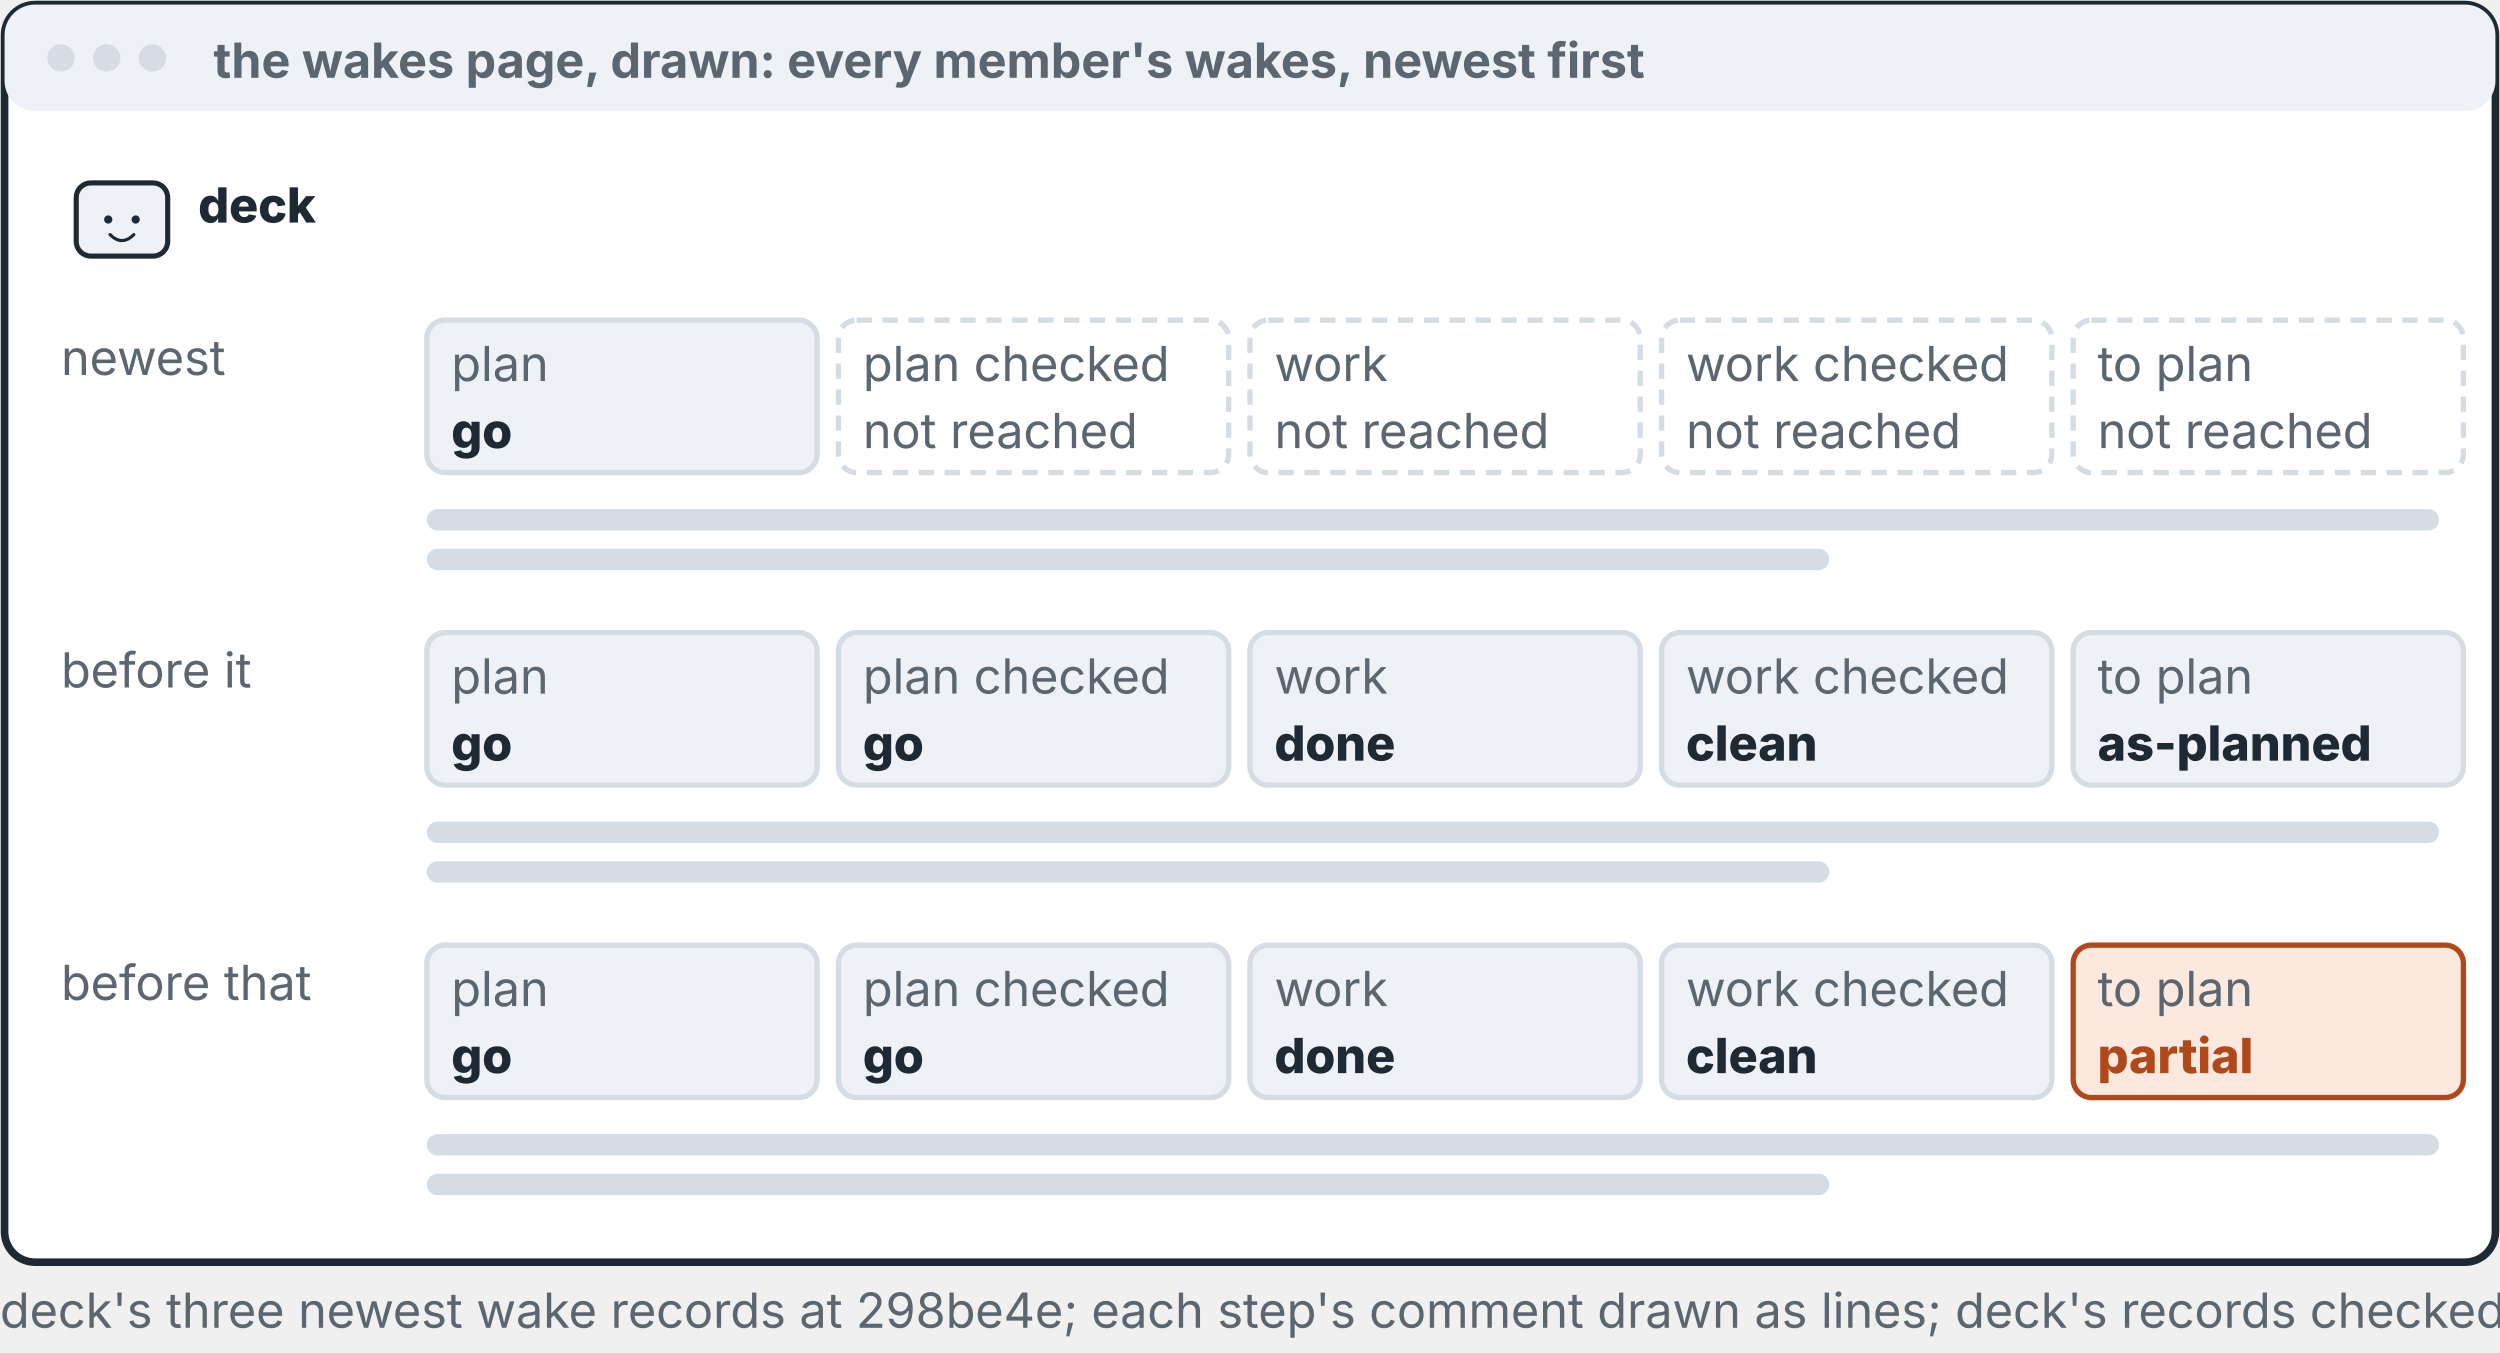
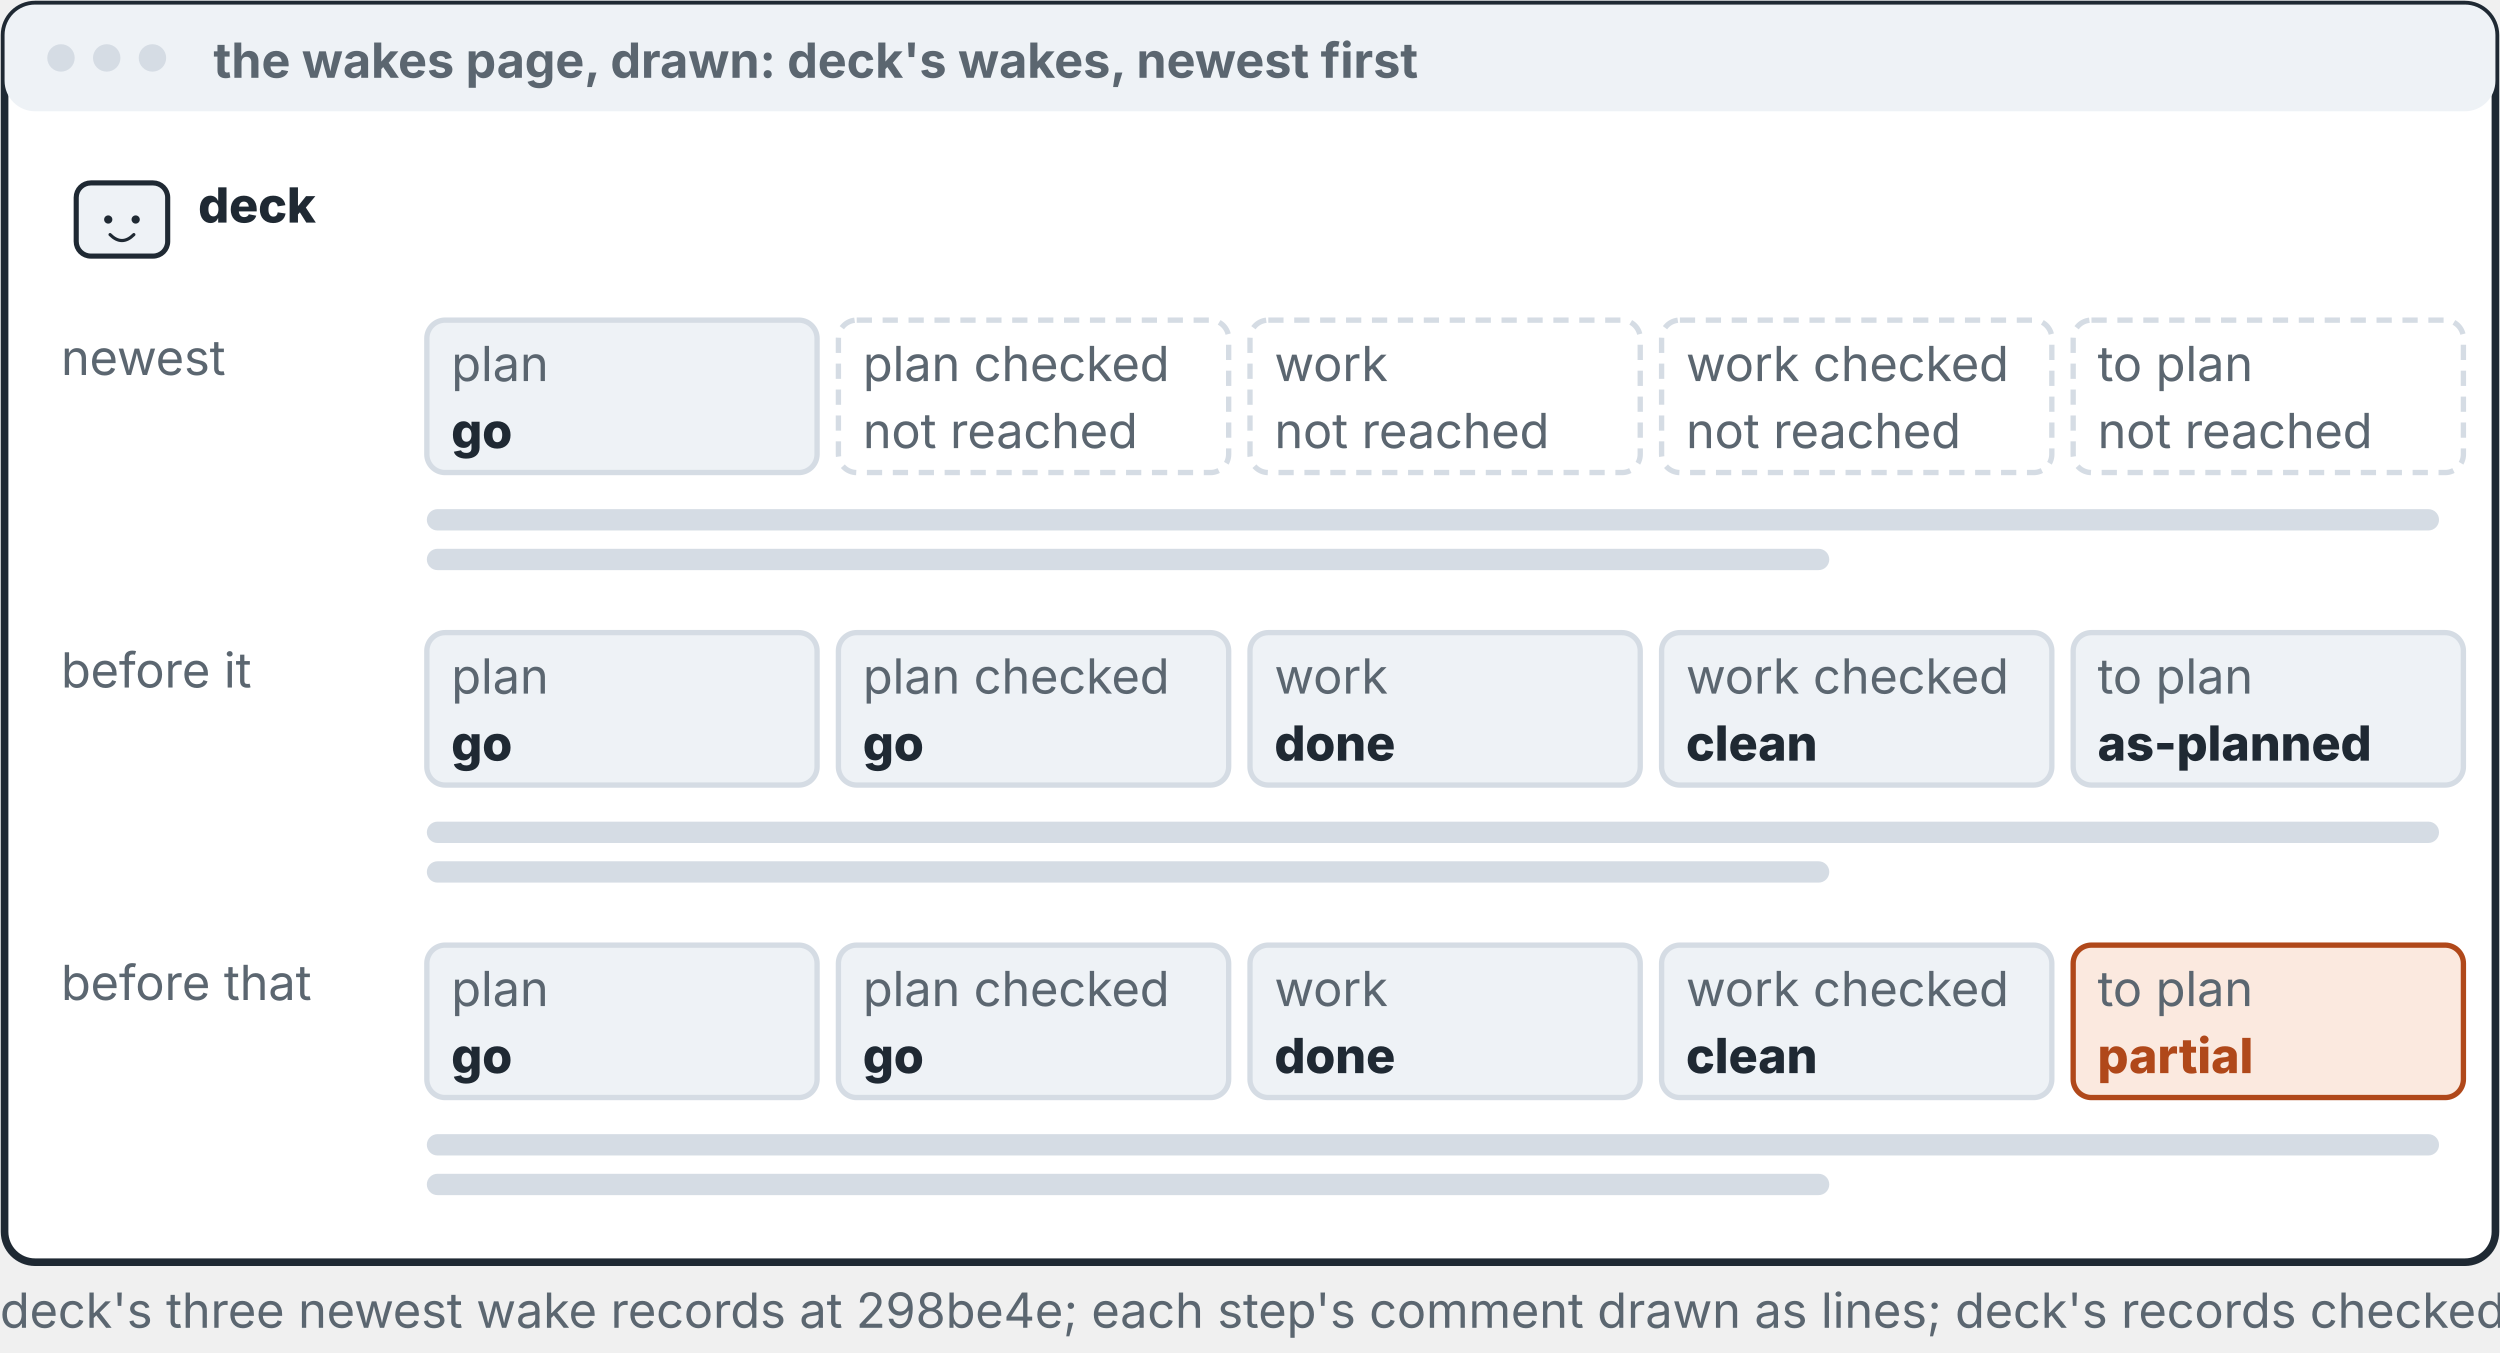
<svg xmlns="http://www.w3.org/2000/svg" width="164mm" height="88.7mm" viewBox="0 0 164 88.7" role="img" aria-label="The wakes page, drawn: deck's three newest wakes, each step's verdict, the newest stopped by the hold before its review">
  <rect x=".3" y=".3" width="163.4" height="82.5" rx="2" fill="#fff" stroke="#1f2933" stroke-width=".5" />
  <rect x=".3" y=".3" width="163.4" height="7" rx="2" fill="#eef2f6" />
  <circle cx="4" cy="3.8" r=".9" fill="#d5dce4" />
  <circle cx="7" cy="3.8" r=".9" fill="#d5dce4" />
  <circle cx="10" cy="3.8" r=".9" fill="#d5dce4" />
-   <text x="14.00" y="5.10" font-family="Inter, Helvetica, Arial, sans-serif" font-size="3.18" font-weight="700" fill="#5b6670" text-anchor="start">the wakes page, drawn: every member's wakes, newest first</text>
+   <text x="14.00" y="5.10" font-family="Inter, Helvetica, Arial, sans-serif" font-size="3.18" font-weight="700" fill="#5b6670" text-anchor="start">the wakes page, drawn: deck's wakes, newest first</text>
  <g transform="translate(2.00 9.00) scale(0.3)">
    <rect x="10" y="10" width="20" height="16" rx="3.2" fill="#eef2f6" stroke="#1f2933" stroke-width="1.12" />
    <circle cx="17" cy="18" r=".9" fill="#1f2933" />
    <circle cx="23" cy="18" r=".9" fill="#1f2933" />
    <path d="M17.4 21.3 Q20 23.9 22.6 21.3" fill="none" stroke="#1f2933" stroke-width="0.7" stroke-linecap="round" stroke-linejoin="round" />
  </g>
  <text x="13.00" y="14.60" font-family="Inter, Helvetica, Arial, sans-serif" font-size="3.18" font-weight="800" fill="#1f2933" text-anchor="start">deck</text>
  <text x="4.00" y="24.60" font-family="Inter, Helvetica, Arial, sans-serif" font-size="3.18" font-weight="400" fill="#5b6670" text-anchor="start">newest</text>
  <rect x="28" y="21.0" width="25.6" height="10" rx="1.2" fill="#eef2f6" stroke="#d5dce4" stroke-width=".35" />
  <text x="29.60" y="25.00" font-family="Inter, Helvetica, Arial, sans-serif" font-size="3.18" font-weight="400" fill="#5b6670" text-anchor="start">plan</text>
  <text x="29.60" y="29.40" font-family="Inter, Helvetica, Arial, sans-serif" font-size="3.18" font-weight="800" fill="#1f2933" text-anchor="start">go</text>
  <rect x="55" y="21.0" width="25.6" height="10" rx="1.2" fill="#fff" stroke="#d5dce4" stroke-width=".35" stroke-dasharray="1 .7" />
  <text x="56.60" y="25.00" font-family="Inter, Helvetica, Arial, sans-serif" font-size="3.18" font-weight="400" fill="#5b6670" text-anchor="start">plan checked</text>
  <text x="56.60" y="29.40" font-family="Inter, Helvetica, Arial, sans-serif" font-size="3.18" font-weight="400" fill="#5b6670" text-anchor="start">not reached</text>
  <rect x="82" y="21.0" width="25.6" height="10" rx="1.2" fill="#fff" stroke="#d5dce4" stroke-width=".35" stroke-dasharray="1 .7" />
  <text x="83.60" y="25.00" font-family="Inter, Helvetica, Arial, sans-serif" font-size="3.18" font-weight="400" fill="#5b6670" text-anchor="start">work</text>
  <text x="83.60" y="29.40" font-family="Inter, Helvetica, Arial, sans-serif" font-size="3.18" font-weight="400" fill="#5b6670" text-anchor="start">not reached</text>
  <rect x="109" y="21.0" width="25.6" height="10" rx="1.2" fill="#fff" stroke="#d5dce4" stroke-width=".35" stroke-dasharray="1 .7" />
  <text x="110.60" y="25.00" font-family="Inter, Helvetica, Arial, sans-serif" font-size="3.18" font-weight="400" fill="#5b6670" text-anchor="start">work checked</text>
  <text x="110.60" y="29.40" font-family="Inter, Helvetica, Arial, sans-serif" font-size="3.18" font-weight="400" fill="#5b6670" text-anchor="start">not reached</text>
  <rect x="136" y="21.0" width="25.6" height="10" rx="1.2" fill="#fff" stroke="#d5dce4" stroke-width=".35" stroke-dasharray="1 .7" />
  <text x="137.60" y="25.00" font-family="Inter, Helvetica, Arial, sans-serif" font-size="3.18" font-weight="400" fill="#5b6670" text-anchor="start">to plan</text>
  <text x="137.60" y="29.40" font-family="Inter, Helvetica, Arial, sans-serif" font-size="3.18" font-weight="400" fill="#5b6670" text-anchor="start">not reached</text>
  <rect x="28" y="33.4" width="132" height="1.4" rx=".7" fill="#d5dce4" />
  <rect x="28" y="36.0" width="92" height="1.4" rx=".7" fill="#d5dce4" />
  <text x="4.00" y="45.10" font-family="Inter, Helvetica, Arial, sans-serif" font-size="3.18" font-weight="400" fill="#5b6670" text-anchor="start">before it</text>
  <rect x="28" y="41.5" width="25.6" height="10" rx="1.2" fill="#eef2f6" stroke="#d5dce4" stroke-width=".35" />
  <text x="29.60" y="45.50" font-family="Inter, Helvetica, Arial, sans-serif" font-size="3.18" font-weight="400" fill="#5b6670" text-anchor="start">plan</text>
  <text x="29.60" y="49.90" font-family="Inter, Helvetica, Arial, sans-serif" font-size="3.18" font-weight="800" fill="#1f2933" text-anchor="start">go</text>
  <rect x="55" y="41.5" width="25.6" height="10" rx="1.2" fill="#eef2f6" stroke="#d5dce4" stroke-width=".35" />
  <text x="56.60" y="45.50" font-family="Inter, Helvetica, Arial, sans-serif" font-size="3.18" font-weight="400" fill="#5b6670" text-anchor="start">plan checked</text>
  <text x="56.60" y="49.90" font-family="Inter, Helvetica, Arial, sans-serif" font-size="3.18" font-weight="800" fill="#1f2933" text-anchor="start">go</text>
  <rect x="82" y="41.5" width="25.6" height="10" rx="1.2" fill="#eef2f6" stroke="#d5dce4" stroke-width=".35" />
  <text x="83.60" y="45.50" font-family="Inter, Helvetica, Arial, sans-serif" font-size="3.18" font-weight="400" fill="#5b6670" text-anchor="start">work</text>
  <text x="83.60" y="49.90" font-family="Inter, Helvetica, Arial, sans-serif" font-size="3.18" font-weight="800" fill="#1f2933" text-anchor="start">done</text>
  <rect x="109" y="41.5" width="25.6" height="10" rx="1.2" fill="#eef2f6" stroke="#d5dce4" stroke-width=".35" />
  <text x="110.60" y="45.50" font-family="Inter, Helvetica, Arial, sans-serif" font-size="3.18" font-weight="400" fill="#5b6670" text-anchor="start">work checked</text>
  <text x="110.60" y="49.90" font-family="Inter, Helvetica, Arial, sans-serif" font-size="3.18" font-weight="800" fill="#1f2933" text-anchor="start">clean</text>
  <rect x="136" y="41.5" width="25.6" height="10" rx="1.2" fill="#eef2f6" stroke="#d5dce4" stroke-width=".35" />
  <text x="137.60" y="45.50" font-family="Inter, Helvetica, Arial, sans-serif" font-size="3.18" font-weight="400" fill="#5b6670" text-anchor="start">to plan</text>
  <text x="137.60" y="49.90" font-family="Inter, Helvetica, Arial, sans-serif" font-size="3.18" font-weight="800" fill="#1f2933" text-anchor="start">as-planned</text>
  <rect x="28" y="53.9" width="132" height="1.4" rx=".7" fill="#d5dce4" />
  <rect x="28" y="56.5" width="92" height="1.4" rx=".7" fill="#d5dce4" />
  <text x="4.00" y="65.60" font-family="Inter, Helvetica, Arial, sans-serif" font-size="3.18" font-weight="400" fill="#5b6670" text-anchor="start">before that</text>
  <rect x="28" y="62.0" width="25.6" height="10" rx="1.2" fill="#eef2f6" stroke="#d5dce4" stroke-width=".35" />
  <text x="29.60" y="66.00" font-family="Inter, Helvetica, Arial, sans-serif" font-size="3.18" font-weight="400" fill="#5b6670" text-anchor="start">plan</text>
  <text x="29.60" y="70.40" font-family="Inter, Helvetica, Arial, sans-serif" font-size="3.18" font-weight="800" fill="#1f2933" text-anchor="start">go</text>
  <rect x="55" y="62.0" width="25.6" height="10" rx="1.2" fill="#eef2f6" stroke="#d5dce4" stroke-width=".35" />
  <text x="56.60" y="66.00" font-family="Inter, Helvetica, Arial, sans-serif" font-size="3.18" font-weight="400" fill="#5b6670" text-anchor="start">plan checked</text>
  <text x="56.60" y="70.40" font-family="Inter, Helvetica, Arial, sans-serif" font-size="3.18" font-weight="800" fill="#1f2933" text-anchor="start">go</text>
  <rect x="82" y="62.0" width="25.6" height="10" rx="1.2" fill="#eef2f6" stroke="#d5dce4" stroke-width=".35" />
  <text x="83.60" y="66.00" font-family="Inter, Helvetica, Arial, sans-serif" font-size="3.18" font-weight="400" fill="#5b6670" text-anchor="start">work</text>
  <text x="83.60" y="70.40" font-family="Inter, Helvetica, Arial, sans-serif" font-size="3.18" font-weight="800" fill="#1f2933" text-anchor="start">done</text>
  <rect x="109" y="62.0" width="25.6" height="10" rx="1.2" fill="#eef2f6" stroke="#d5dce4" stroke-width=".35" />
  <text x="110.60" y="66.00" font-family="Inter, Helvetica, Arial, sans-serif" font-size="3.18" font-weight="400" fill="#5b6670" text-anchor="start">work checked</text>
  <text x="110.60" y="70.40" font-family="Inter, Helvetica, Arial, sans-serif" font-size="3.18" font-weight="800" fill="#1f2933" text-anchor="start">clean</text>
  <rect x="136" y="62.0" width="25.6" height="10" rx="1.2" fill="#fbe9df" stroke="#b0481a" stroke-width=".35" />
  <text x="137.60" y="66.00" font-family="Inter, Helvetica, Arial, sans-serif" font-size="3.18" font-weight="400" fill="#5b6670" text-anchor="start">to plan</text>
  <text x="137.60" y="70.40" font-family="Inter, Helvetica, Arial, sans-serif" font-size="3.18" font-weight="800" fill="#b0481a" text-anchor="start">partial</text>
  <rect x="28" y="74.4" width="132" height="1.4" rx=".7" fill="#d5dce4" />
  <rect x="28" y="77.0" width="92" height="1.4" rx=".7" fill="#d5dce4" />
-   <text x="0.00" y="87.10" font-family="Inter, Helvetica, Arial, sans-serif" font-size="3.18" font-weight="400" fill="#5b6670" text-anchor="start">deck's three newest wake records at 298be4e; each step's comment drawn as lines; deck's records checked against C022</text>
+   <text x="0.00" y="87.10" font-family="Inter, Helvetica, Arial, sans-serif" font-size="3.18" font-weight="400" fill="#5b6670" text-anchor="start">deck's three newest wake records at 298be4e; each step's comment drawn as lines; deck's records checked against the register</text>
</svg>
